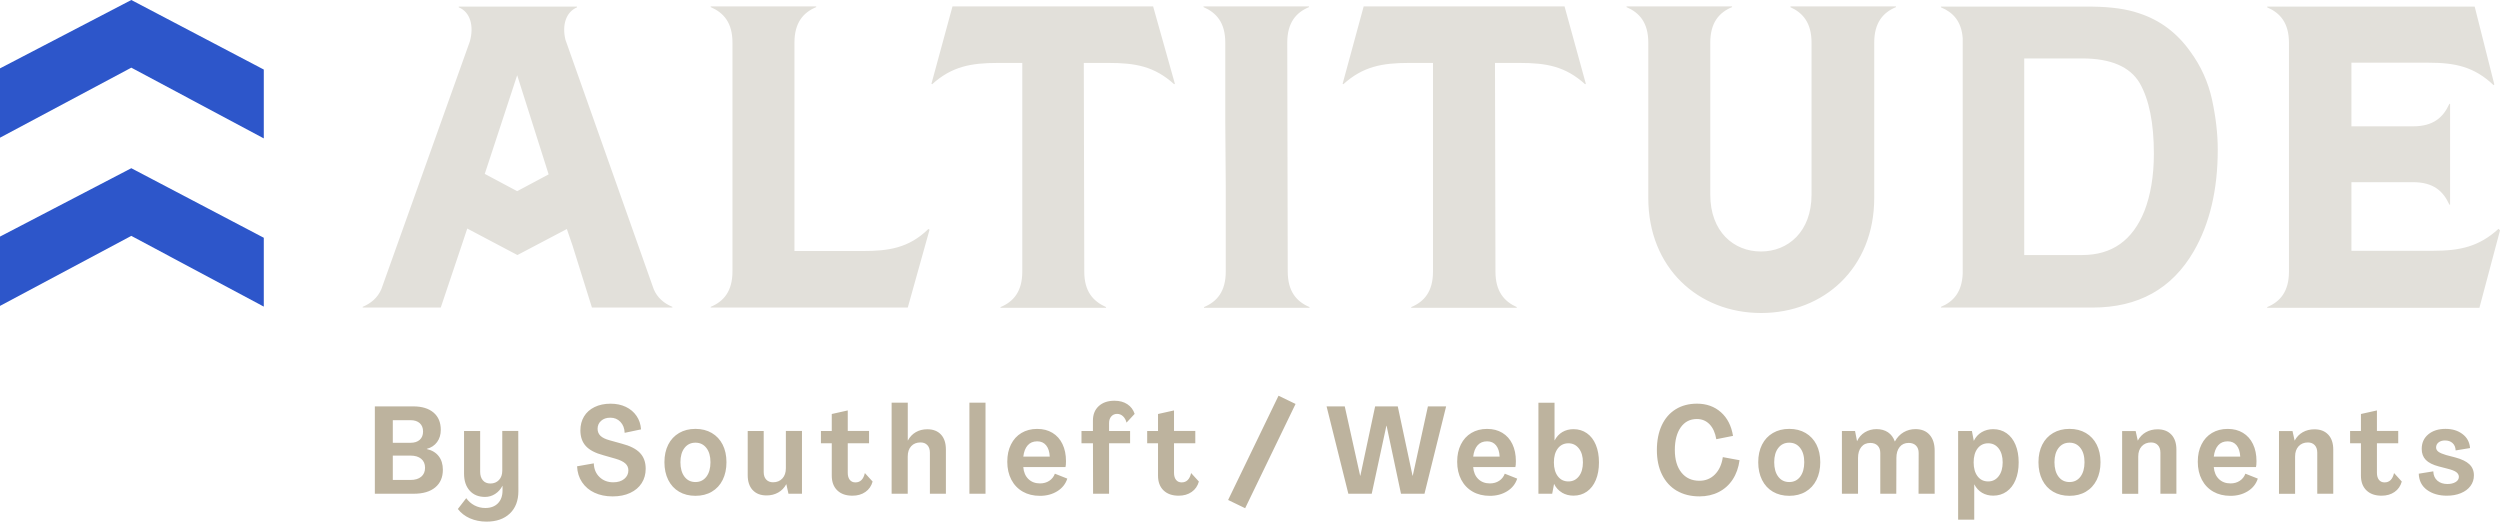
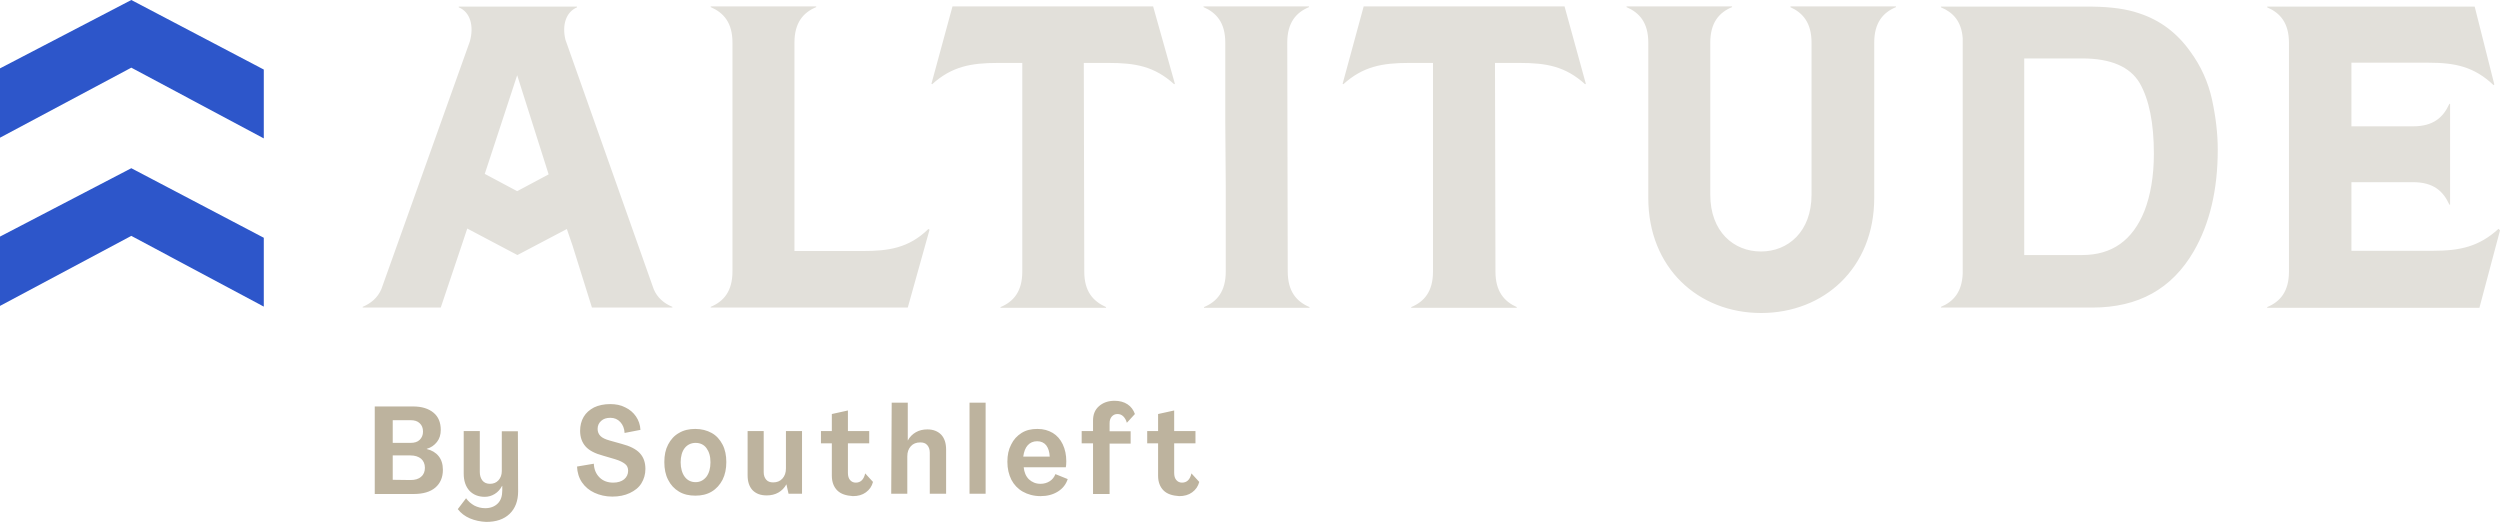
- <svg xmlns="http://www.w3.org/2000/svg" id="b" width="1056.7" height="220.5" viewBox="0 0 1056.7 220.5">
-   <g id="c">
-     <path d="M111.5,100.5l-56-29.4L0,100v29.3l55.5-29.6,56,29.9v-29.1ZM111.5,29.4L55.5,0,0,28.9v29.3l55.5-29.6,56,29.9v-29.1Z" fill="#2d56ca" stroke-width="0" />
-     <path d="M487.4,2.7l9.2,32.7-.3.2c-8.4-7.6-16.4-9-27.7-9h-10.5l.2,88.2c0,8.4,3.7,12.5,9.2,15v.3h-44.6v-.3c5.5-2.3,9.2-6.6,9.2-15V26.6h-10.4c-11.3,0-19.4,1.5-27.7,9l-.3-.2,8.9-32.7h84.8ZM284.2,129.7v.3h-34l-8.2-26.2-2.4-7-20.9,11-21.2-11.2-2.4,7.2-8.8,26.2h-33v-.3c3.5-1.5,6.3-3.8,7.9-7.5l37.4-104.7c1.8-6.5.2-12.4-4.7-14.4v-.3h50s0,.4,0,.3c-4.7,2-6.4,7.5-4.9,13.7l37.3,105.4c1.5,3.6,4.3,6,7.9,7.5h0ZM231.9,73.7l-13.3-41.9-13.7,41.7,13.7,7.3,13.3-7.1ZM364.7,106.1h-28.9V18c0-8.4,3.7-12.7,9.2-15v-.3h-44.6v.3c5.5,2.4,9.2,6.6,9.2,15v96.7c0,8.4-3.7,12.7-9.2,15v.3h83.3l9.2-32.9-.5-.3c-8.3,8.1-16.9,9.3-27.7,9.3ZM544.3,114.7l-.2-96.7c0-8.4,3.7-12.7,9.2-15v-.3h-44.6v.3c5.5,2.4,9.2,6.6,9.2,15v33.5l.2,26.9v36.4c0,8.4-3.7,12.7-9.2,15v.3h44.6v-.3c-5.6-2.4-9.2-6.7-9.2-15.1ZM1056.1,96.7c-8.3,7.6-16.4,9.3-27.7,9.3h-34.5v-29h26c8.7,0,12.8,3.8,15.4,9.5h.3v-42.6h-.3c-2.6,5.7-6.7,9.5-15.4,9.5h-26v-26.9h32.6c11.3,0,19.3,1.7,27.5,9.5l.3-.3-8.3-32.9h-87.7v.3c5.5,2.4,9.2,6.6,9.2,15v96.7c0,8.4-3.7,12.7-9.2,15v.3h89.7l8.7-32.7-.6-.7ZM935,42.2c1.6,7.4,2.4,14.4,2.4,21.1,0,16.9-3.4,31.3-10.2,43-9.2,15.8-23.4,23.7-42.7,23.7h-64.1v-.3c5.3-2.2,8.9-6.3,9.2-14.1V16.2c-.5-7.2-4.1-11-9.2-13.1v-.3h64c7.9.1,14.5,1,19.7,2.8,8.9,2.9,16.1,8.3,21.7,16.2,4.5,6.1,7.6,13,9.2,20.4h0ZM910.4,65c0-13-2-22.9-6-29.9-4.1-6.9-12.2-10.4-24.3-10.4h-24.5v83.1h24.5c12.6,0,21.3-6.2,26.3-18.6,2.6-6.7,4-14.8,4-24.2h0ZM576.4,2.7l-8.9,32.7.3.2c8.3-7.5,16.4-9,27.7-9h10.2v88.2c0,8.4-3.7,12.7-9.2,15v.3h44.6v-.3c-5.3-2.4-9-6.6-9-15l-.2-88.2h10.4c11.3,0,19.3,1.4,27.7,9l.3-.2-9-32.7h-84.9ZM756.7,3c5.3,2.4,9,6.6,9,15v64.3c0,15.6-9.9,24-21.4,24s-21.4-8.4-21.4-24V18c0-8.4,3.7-12.7,9.2-15v-.3h-44.6v.3c5.5,2.4,9.2,6.6,9.2,15v65.7c0,29.5,21.1,48.6,47.7,48.6s47.8-19.1,47.8-48.6V18c0-8.4,3.7-12.7,9.2-15v-.3h-44.6v.3h-.1Z" fill="#e2e0da" stroke-width="0" />
-     <path d="M158.44,171.77h16.22c3.67,0,6.53.87,8.58,2.6,2.05,1.73,3.07,4.18,3.07,7.33,0,2.01-.52,3.73-1.56,5.15-1.04,1.42-2.48,2.38-4.32,2.86v.1c2.15.49,3.81,1.48,4.99,2.99,1.18,1.51,1.77,3.42,1.77,5.75,0,3.19-1.07,5.68-3.22,7.46-2.15,1.79-5.17,2.68-9.05,2.68h-16.48v-36.92ZM173.52,187.16c1.66,0,2.96-.42,3.9-1.27s1.4-2.02,1.4-3.51-.47-2.66-1.4-3.51c-.94-.85-2.24-1.27-3.9-1.27h-7.49v9.57h7.49ZM173.52,202.87c1.91,0,3.41-.45,4.5-1.35,1.09-.9,1.64-2.17,1.64-3.8s-.55-2.89-1.64-3.8c-1.09-.9-2.59-1.35-4.5-1.35h-7.49v10.3h7.49ZM198.63,219.09c-2.11-.94-3.81-2.25-5.1-3.95l3.54-4.58c.94,1.32,2.11,2.34,3.51,3.07,1.4.73,2.92,1.09,4.55,1.09,2.25,0,4.03-.66,5.33-1.98s1.95-3.14,1.95-5.46v-1.92h-.05c-.76,1.46-1.79,2.6-3.09,3.43-1.3.83-2.71,1.25-4.24,1.25-2.74,0-4.91-.88-6.5-2.65-1.59-1.77-2.39-4.18-2.39-7.23v-17.99h6.81v17.26c0,1.49.38,2.69,1.14,3.59.76.9,1.82,1.35,3.17,1.35,1.49,0,2.7-.49,3.64-1.48s1.4-2.3,1.4-3.93v-16.8h6.76l.05,25.43c0,4.02-1.21,7.18-3.61,9.46-2.41,2.29-5.69,3.43-9.85,3.43-2.57,0-4.91-.47-7.02-1.4ZM251.31,208.28c-2.22-1.04-3.98-2.52-5.28-4.45s-2-4.17-2.11-6.73l7.07-1.25c.07,2.39.88,4.32,2.42,5.8,1.54,1.47,3.48,2.21,5.8,2.21,1.94,0,3.49-.48,4.65-1.43,1.16-.95,1.74-2.16,1.74-3.61,0-1.18-.43-2.16-1.3-2.94-.87-.78-2.25-1.45-4.16-2l-5.1-1.46c-3.4-.9-5.87-2.19-7.41-3.87-1.54-1.68-2.31-3.89-2.31-6.63,0-2.22.51-4.18,1.53-5.88,1.02-1.7,2.5-3.02,4.45-3.98,1.94-.95,4.21-1.43,6.81-1.43,2.39,0,4.53.45,6.42,1.35,1.89.9,3.4,2.18,4.52,3.82,1.13,1.65,1.76,3.54,1.9,5.69l-6.92,1.46c-.07-1.91-.67-3.45-1.79-4.63-1.13-1.18-2.54-1.77-4.24-1.77s-2.94.44-3.93,1.33c-.99.88-1.48,2-1.48,3.35,0,1.21.41,2.21,1.22,2.99.81.78,2.12,1.41,3.93,1.9l5.04,1.4c3.5.9,6.07,2.2,7.7,3.9,1.63,1.7,2.44,3.93,2.44,6.71,0,2.29-.56,4.32-1.69,6.08-1.13,1.77-2.75,3.15-4.86,4.13-2.11.99-4.59,1.48-7.44,1.48s-5.43-.52-7.64-1.56ZM287.03,207.83c-1.98-1.16-3.5-2.82-4.58-4.97-1.07-2.15-1.61-4.64-1.61-7.49s.54-5.32,1.61-7.44c1.07-2.11,2.6-3.75,4.58-4.91,1.98-1.16,4.28-1.74,6.92-1.74s4.94.58,6.92,1.74c1.98,1.16,3.5,2.8,4.58,4.91,1.07,2.12,1.61,4.59,1.61,7.44s-.54,5.34-1.61,7.49c-1.07,2.15-2.6,3.8-4.58,4.97s-4.28,1.74-6.92,1.74-4.94-.58-6.92-1.74ZM298.58,201.49c1.14-1.51,1.72-3.54,1.72-6.11s-.57-4.54-1.72-6.03-2.69-2.24-4.63-2.24-3.48.75-4.63,2.24-1.72,3.5-1.72,6.03.57,4.6,1.72,6.11,2.69,2.26,4.63,2.26,3.48-.75,4.63-2.26ZM318.15,207.16c-1.4-1.51-2.11-3.61-2.11-6.32v-18.67h6.76v17.37c0,1.35.35,2.41,1.07,3.17.71.76,1.67,1.14,2.89,1.14,1.63,0,2.94-.54,3.93-1.61.99-1.07,1.48-2.51,1.48-4.32v-15.76h6.81v26.52h-5.72l-.88-4h-.05c-.83,1.53-1.97,2.7-3.41,3.51-1.44.81-3.08,1.22-4.91,1.22-2.5,0-4.45-.75-5.85-2.26ZM353.88,207.26c-1.54-1.51-2.31-3.58-2.31-6.21v-13.68h-4.58v-5.2h4.58v-7.18l6.76-1.51v8.68h9v5.2h-9v12.48c0,1.28.29,2.28.86,2.99.57.71,1.36,1.07,2.37,1.07,2.08,0,3.41-1.32,4-3.95l3.28,3.59c-.52,1.87-1.53,3.34-3.04,4.39-1.51,1.06-3.34,1.59-5.49,1.59-2.74,0-4.88-.75-6.42-2.26ZM376.89,170.21h6.81v15.96h.05c.83-1.53,1.95-2.7,3.35-3.51,1.4-.81,3.02-1.22,4.86-1.22,2.46,0,4.39.75,5.77,2.24,1.39,1.49,2.08,3.61,2.08,6.34v18.67h-6.76v-17.37c0-1.35-.36-2.41-1.07-3.17-.71-.76-1.67-1.14-2.89-1.14-1.66,0-2.98.53-3.95,1.59-.97,1.06-1.46,2.5-1.46,4.34v15.76h-6.81v-38.48ZM409.75,170.21h6.81v38.48h-6.81v-38.48ZM432.32,207.81c-2.08-1.18-3.69-2.86-4.84-5.04-1.14-2.18-1.72-4.71-1.72-7.59s.52-5.21,1.56-7.31c1.04-2.1,2.51-3.72,4.42-4.86,1.91-1.14,4.12-1.72,6.66-1.72s4.61.56,6.45,1.66c1.84,1.11,3.25,2.7,4.24,4.76.99,2.06,1.48,4.46,1.48,7.2,0,1.21-.07,2.05-.21,2.5h-17.84c.17,2.15.89,3.84,2.16,5.07,1.27,1.23,2.9,1.85,4.91,1.85,1.49,0,2.79-.36,3.9-1.09,1.11-.73,1.91-1.73,2.39-3.02l5.25,2.08c-.73,2.25-2.14,4.03-4.24,5.33-2.1,1.3-4.53,1.95-7.31,1.95s-5.2-.59-7.28-1.77ZM443.71,192.99c-.1-2.04-.62-3.63-1.53-4.76-.92-1.13-2.18-1.69-3.77-1.69-1.7,0-3.04.56-4.03,1.69-.99,1.13-1.6,2.71-1.85,4.76h11.18ZM461.96,187.37h-4.84v-5.2h4.84v-4.42c0-2.56.82-4.6,2.47-6.11,1.65-1.51,3.86-2.26,6.63-2.26,2.15,0,3.97.49,5.46,1.48,1.49.99,2.51,2.35,3.07,4.08l-3.43,3.69c-.28-1.11-.77-2-1.48-2.68-.71-.68-1.55-1.01-2.52-1.01s-1.82.36-2.44,1.07c-.62.71-.94,1.64-.94,2.78v3.38h8.89v5.2h-8.89v21.32h-6.76l-.05-21.32ZM491.78,207.26c-1.54-1.51-2.31-3.58-2.31-6.21v-13.68h-4.58v-5.2h4.58v-7.18l6.76-1.51v8.68h9v5.2h-9v12.48c0,1.28.29,2.28.86,2.99.57.71,1.36,1.07,2.37,1.07,2.08,0,3.41-1.32,4-3.95l3.28,3.59c-.52,1.87-1.53,3.34-3.04,4.39-1.51,1.06-3.34,1.59-5.49,1.59-2.74,0-4.88-.75-6.42-2.26ZM560.7,171.77h7.7l6.5,29.28h.1l6.24-29.28h9.57l6.24,29.28h.1l6.4-29.28h7.7l-9.15,36.92h-9.93l-6.08-28.7h-.1l-6.19,28.7h-9.88l-9.2-36.92ZM622.48,207.81c-2.08-1.18-3.69-2.86-4.84-5.04-1.14-2.18-1.72-4.71-1.72-7.59s.52-5.21,1.56-7.31c1.04-2.1,2.51-3.72,4.42-4.86,1.91-1.14,4.12-1.72,6.66-1.72s4.61.56,6.45,1.66c1.84,1.11,3.25,2.7,4.24,4.76.99,2.06,1.48,4.46,1.48,7.2,0,1.21-.07,2.05-.21,2.5h-17.84c.17,2.15.89,3.84,2.16,5.07,1.27,1.23,2.9,1.85,4.91,1.85,1.49,0,2.79-.36,3.9-1.09,1.11-.73,1.91-1.73,2.39-3.02l5.25,2.08c-.73,2.25-2.14,4.03-4.24,5.33-2.1,1.3-4.53,1.95-7.31,1.95s-5.2-.59-7.28-1.77ZM633.87,192.99c-.1-2.04-.62-3.63-1.53-4.76-.92-1.13-2.18-1.69-3.77-1.69-1.7,0-3.04.56-4.03,1.69-.99,1.13-1.6,2.71-1.85,4.76h11.18ZM660.21,208.2c-1.44-.85-2.54-2.05-3.3-3.61h-.05l-.78,4.11h-5.82v-38.48h6.81v15.91h.05c.8-1.52,1.88-2.69,3.25-3.51,1.37-.81,2.94-1.22,4.71-1.22,2.15,0,4.04.57,5.67,1.72,1.63,1.14,2.89,2.77,3.77,4.89.88,2.12,1.33,4.59,1.33,7.44s-.44,5.32-1.33,7.44c-.88,2.12-2.14,3.74-3.77,4.89-1.63,1.14-3.52,1.72-5.67,1.72-1.8,0-3.42-.42-4.86-1.27ZM667.38,201.31c1.13-1.46,1.69-3.41,1.69-5.88s-.56-4.38-1.69-5.85c-1.13-1.47-2.61-2.21-4.45-2.21s-3.36.73-4.47,2.18c-1.11,1.46-1.66,3.42-1.66,5.88s.55,4.42,1.66,5.88c1.11,1.46,2.6,2.18,4.47,2.18s3.32-.73,4.45-2.18ZM708.75,207.44c-2.7-1.59-4.78-3.87-6.24-6.81s-2.18-6.41-2.18-10.4.68-7.46,2.05-10.43c1.37-2.96,3.34-5.23,5.9-6.81,2.56-1.58,5.56-2.37,9-2.37,4.02,0,7.39,1.21,10.11,3.61,2.72,2.41,4.43,5.75,5.12,10.01l-7.07,1.4c-.45-2.7-1.4-4.8-2.83-6.29-1.44-1.49-3.23-2.24-5.38-2.24-2.88,0-5.15,1.17-6.81,3.51-1.66,2.34-2.5,5.54-2.5,9.59s.93,7.19,2.78,9.52c1.85,2.32,4.39,3.48,7.62,3.48,2.6,0,4.78-.89,6.55-2.68,1.77-1.79,2.88-4.22,3.33-7.31l7.07,1.3c-.42,3.12-1.38,5.83-2.89,8.14-1.51,2.31-3.47,4.07-5.88,5.3-2.41,1.23-5.14,1.85-8.19,1.85-3.67,0-6.86-.8-9.57-2.39ZM749.36,207.83c-1.98-1.16-3.5-2.82-4.58-4.97-1.07-2.15-1.61-4.64-1.61-7.49s.54-5.32,1.61-7.44c1.07-2.11,2.6-3.75,4.58-4.91,1.98-1.16,4.28-1.74,6.92-1.74s4.94.58,6.92,1.74c1.98,1.16,3.5,2.8,4.58,4.91,1.07,2.12,1.61,4.59,1.61,7.44s-.54,5.34-1.61,7.49c-1.07,2.15-2.6,3.8-4.58,4.97s-4.28,1.74-6.92,1.74-4.94-.58-6.92-1.74ZM760.9,201.49c1.14-1.51,1.72-3.54,1.72-6.11s-.57-4.54-1.72-6.03-2.69-2.24-4.63-2.24-3.48.75-4.63,2.24-1.72,3.5-1.72,6.03.57,4.6,1.72,6.11,2.69,2.26,4.63,2.26,3.48-.75,4.63-2.26ZM778.53,182.17h5.56l.83,4.26h.05c.73-1.59,1.82-2.83,3.28-3.72,1.46-.88,3.1-1.33,4.94-1.33s3.52.45,4.84,1.35c1.32.9,2.27,2.18,2.86,3.85h.05c.94-1.7,2.16-2.99,3.67-3.87,1.51-.88,3.18-1.33,5.02-1.33,2.56,0,4.56.81,5.98,2.42,1.42,1.61,2.13,3.84,2.13,6.68v18.2h-6.81l.05-17.21c0-1.32-.37-2.36-1.12-3.12-.75-.76-1.78-1.14-3.09-1.14-1.63,0-2.9.57-3.82,1.72-.92,1.14-1.38,2.69-1.38,4.63l-.05,15.13h-6.76v-17.21c0-1.32-.37-2.36-1.12-3.12-.75-.76-1.78-1.14-3.09-1.14-1.63,0-2.9.57-3.82,1.72-.92,1.14-1.38,2.69-1.38,4.63v15.13h-6.81v-26.52ZM827.67,182.17h5.82l.78,4.11h.05c.76-1.56,1.86-2.76,3.3-3.61,1.44-.85,3.06-1.27,4.86-1.27,2.15,0,4.04.57,5.67,1.72,1.63,1.14,2.89,2.77,3.77,4.89.88,2.12,1.33,4.59,1.33,7.44s-.44,5.32-1.33,7.44c-.88,2.12-2.14,3.74-3.77,4.89-1.63,1.14-3.52,1.72-5.67,1.72-1.77,0-3.34-.41-4.71-1.22-1.37-.81-2.45-1.98-3.25-3.51h-.05v14.87h-6.81v-37.44ZM844.8,201.28c1.13-1.47,1.69-3.42,1.69-5.85s-.56-4.42-1.69-5.88c-1.13-1.46-2.61-2.18-4.45-2.18s-3.36.73-4.47,2.18c-1.11,1.46-1.66,3.42-1.66,5.88s.55,4.42,1.66,5.88c1.11,1.46,2.6,2.18,4.47,2.18s3.32-.74,4.45-2.21ZM867.81,207.83c-1.98-1.16-3.5-2.82-4.58-4.97-1.07-2.15-1.61-4.64-1.61-7.49s.54-5.32,1.61-7.44c1.07-2.11,2.6-3.75,4.58-4.91,1.98-1.16,4.28-1.74,6.92-1.74s4.94.58,6.92,1.74c1.98,1.16,3.5,2.8,4.58,4.91,1.07,2.12,1.61,4.59,1.61,7.44s-.54,5.34-1.61,7.49c-1.07,2.15-2.6,3.8-4.58,4.97s-4.28,1.74-6.92,1.74-4.94-.58-6.92-1.74ZM879.36,201.49c1.14-1.51,1.72-3.54,1.72-6.11s-.57-4.54-1.72-6.03-2.69-2.24-4.63-2.24-3.48.75-4.63,2.24-1.72,3.5-1.72,6.03.57,4.6,1.72,6.11,2.69,2.26,4.63,2.26,3.48-.75,4.63-2.26ZM917.81,183.71c1.4,1.51,2.11,3.61,2.11,6.32v18.67h-6.76v-17.37c0-1.35-.36-2.41-1.07-3.17-.71-.76-1.67-1.14-2.89-1.14-1.63,0-2.94.54-3.93,1.61-.99,1.08-1.48,2.51-1.48,4.32v15.76h-6.81v-26.52h5.72l.88,4h.05c.83-1.53,1.97-2.7,3.41-3.51,1.44-.81,3.08-1.22,4.91-1.22,2.5,0,4.45.75,5.85,2.26ZM935.52,207.81c-2.08-1.18-3.69-2.86-4.84-5.04-1.14-2.18-1.72-4.71-1.72-7.59s.52-5.21,1.56-7.31c1.04-2.1,2.51-3.72,4.42-4.86,1.91-1.14,4.12-1.72,6.66-1.72s4.61.56,6.45,1.66c1.84,1.11,3.25,2.7,4.24,4.76.99,2.06,1.48,4.46,1.48,7.2,0,1.21-.07,2.05-.21,2.5h-17.84c.17,2.15.89,3.84,2.16,5.07,1.27,1.23,2.9,1.85,4.91,1.85,1.49,0,2.79-.36,3.9-1.09,1.11-.73,1.91-1.73,2.39-3.02l5.25,2.08c-.73,2.25-2.14,4.03-4.24,5.33-2.1,1.3-4.53,1.95-7.31,1.95s-5.2-.59-7.28-1.77ZM946.9,192.99c-.1-2.04-.62-3.63-1.53-4.76-.92-1.13-2.18-1.69-3.77-1.69-1.7,0-3.04.56-4.03,1.69-.99,1.13-1.6,2.71-1.85,4.76h11.18ZM984.11,183.71c1.4,1.51,2.11,3.61,2.11,6.32v18.67h-6.76v-17.37c0-1.35-.36-2.41-1.07-3.17-.71-.76-1.67-1.14-2.89-1.14-1.63,0-2.94.54-3.93,1.61-.99,1.08-1.48,2.51-1.48,4.32v15.76h-6.81v-26.52h5.72l.88,4h.05c.83-1.53,1.97-2.7,3.41-3.51,1.44-.81,3.08-1.22,4.91-1.22,2.5,0,4.45.75,5.85,2.26ZM1000.23,207.26c-1.54-1.51-2.31-3.58-2.31-6.21v-13.68h-4.58v-5.2h4.58v-7.18l6.76-1.51v8.68h9v5.2h-9v12.48c0,1.28.29,2.28.86,2.99.57.71,1.36,1.07,2.37,1.07,2.08,0,3.41-1.32,4-3.95l3.28,3.59c-.52,1.87-1.53,3.34-3.04,4.39-1.51,1.06-3.34,1.59-5.49,1.59-2.74,0-4.88-.75-6.42-2.26ZM1025.84,207.08c-2.22-1.63-3.38-3.92-3.48-6.86l6.14-.99c.07,1.7.65,3.02,1.74,3.95,1.09.94,2.5,1.4,4.24,1.4,1.39,0,2.54-.28,3.46-.83.92-.55,1.38-1.3,1.38-2.24-.03-.8-.42-1.46-1.14-1.98-.73-.52-1.92-.99-3.59-1.4l-3.8-.99c-2.5-.66-4.32-1.58-5.46-2.76s-1.72-2.72-1.72-4.63c0-2.57.93-4.62,2.78-6.16,1.85-1.54,4.27-2.31,7.25-2.31s5.23.72,7.18,2.16c1.94,1.44,3.02,3.42,3.22,5.95l-6.08.99c-.07-1.35-.51-2.39-1.33-3.12-.81-.73-1.88-1.09-3.2-1.09-1.11,0-2.01.28-2.7.83-.69.55-1.04,1.27-1.04,2.13,0,.73.33,1.33.99,1.82.66.49,1.75.95,3.28,1.4l3.8.99c2.74.73,4.74,1.7,6.01,2.91,1.26,1.21,1.9,2.77,1.9,4.68,0,1.7-.49,3.2-1.46,4.5-.97,1.3-2.32,2.31-4.06,3.02-1.73.71-3.69,1.07-5.88,1.07-3.4,0-6.21-.82-8.42-2.44ZM547.61,170.74l-7.2-3.48-21.31,44.07,7.2,3.48,21.31-44.07Z" fill="#bdb39e" stroke-width="0" />
-   </g>
+ <svg xmlns="http://www.w3.org/2000/svg" version="1.1" id="b" x="0px" y="0px" viewBox="0 0 1056.7 220.5" style="enable-background:new 0 0 1056.7 220.5;" xml:space="preserve">
+   <path fill="#2D56CA" d="M111.5,100.5l-56-29.4L0,100v29.3l55.5-29.6l56,29.9C111.5,129.6,111.5,100.5,111.5,100.5z M111.5,29.4L55.5,0   L0,28.9v29.3l55.5-29.6l56,29.9C111.5,58.5,111.5,29.4,111.5,29.4z" />
+   <path fill="#E2E0DA" d="M487.4,2.7l9.2,32.7l-0.3,0.2c-8.4-7.6-16.4-9-27.7-9h-10.5l0.2,88.2c0,8.4,3.7,12.5,9.2,15v0.3h-44.6v-0.3   c5.5-2.3,9.2-6.6,9.2-15V26.6h-10.4c-11.3,0-19.4,1.5-27.7,9l-0.3-0.2l8.9-32.7L487.4,2.7L487.4,2.7z M284.2,129.7v0.3h-34   l-8.2-26.2l-2.4-7l-20.9,11l-21.2-11.2l-2.4,7.2l-8.8,26.2h-33v-0.3c3.5-1.5,6.3-3.8,7.9-7.5l37.4-104.7c1.8-6.5,0.2-12.4-4.7-14.4   V2.8h50c0,0,0,0.4,0,0.3c-4.7,2-6.4,7.5-4.9,13.7l37.3,105.4C277.8,125.8,280.6,128.2,284.2,129.7L284.2,129.7L284.2,129.7z    M231.9,73.7l-13.3-41.9l-13.7,41.7l13.7,7.3C218.6,80.8,231.9,73.7,231.9,73.7z M364.7,106.1h-28.9V18c0-8.4,3.7-12.7,9.2-15V2.7   h-44.6V3c5.5,2.4,9.2,6.6,9.2,15v96.7c0,8.4-3.7,12.7-9.2,15v0.3h83.3l9.2-32.9l-0.5-0.3C384.1,104.9,375.5,106.1,364.7,106.1z    M544.3,114.7L544.1,18c0-8.4,3.7-12.7,9.2-15V2.7h-44.6V3c5.5,2.4,9.2,6.6,9.2,15v33.5l0.2,26.9v36.4c0,8.4-3.7,12.7-9.2,15v0.3   h44.6v-0.3C547.9,127.4,544.3,123.1,544.3,114.7L544.3,114.7z M1056.1,96.7c-8.3,7.6-16.4,9.3-27.7,9.3h-34.5V77h26   c8.7,0,12.8,3.8,15.4,9.5h0.3V43.9h-0.3c-2.6,5.7-6.7,9.5-15.4,9.5h-26V26.5h32.6c11.3,0,19.3,1.7,27.5,9.5l0.3-0.3L1046,2.8h-87.7   v0.3c5.5,2.4,9.2,6.6,9.2,15v96.7c0,8.4-3.7,12.7-9.2,15v0.3h89.7l8.7-32.7L1056.1,96.7z M935,42.2c1.6,7.4,2.4,14.4,2.4,21.1   c0,16.9-3.4,31.3-10.2,43c-9.2,15.8-23.4,23.7-42.7,23.7h-64.1v-0.3c5.3-2.2,8.9-6.3,9.2-14.1V16.2c-0.5-7.2-4.1-11-9.2-13.1V2.8   h64c7.9,0.1,14.5,1,19.7,2.8c8.9,2.9,16.1,8.3,21.7,16.2C930.3,27.9,933.4,34.8,935,42.2L935,42.2L935,42.2z M910.4,65   c0-13-2-22.9-6-29.9c-4.1-6.9-12.2-10.4-24.3-10.4h-24.5v83.1h24.5c12.6,0,21.3-6.2,26.3-18.6C909,82.5,910.4,74.4,910.4,65   L910.4,65z M576.4,2.7l-8.9,32.7l0.3,0.2c8.3-7.5,16.4-9,27.7-9h10.2v88.2c0,8.4-3.7,12.7-9.2,15v0.3h44.6v-0.3   c-5.3-2.4-9-6.6-9-15l-0.2-88.2h10.4c11.3,0,19.3,1.4,27.7,9l0.3-0.2l-9-32.7L576.4,2.7L576.4,2.7z M756.7,3c5.3,2.4,9,6.6,9,15   v64.3c0,15.6-9.9,24-21.4,24s-21.4-8.4-21.4-24V18c0-8.4,3.7-12.7,9.2-15V2.7h-44.6V3c5.5,2.4,9.2,6.6,9.2,15v65.7   c0,29.5,21.1,48.6,47.7,48.6s47.8-19.1,47.8-48.6V18c0-8.4,3.7-12.7,9.2-15V2.7h-44.6V3H756.7L756.7,3z" />
+   <path fill="#BDB39E" d="M158.4,171.8h16.2c3.7,0,6.5,0.9,8.6,2.6c2.1,1.7,3.1,4.2,3.1,7.3c0,2-0.5,3.7-1.6,5.1s-2.5,2.4-4.3,2.9v0.1   c2.1,0.5,3.8,1.5,5,3c1.2,1.5,1.8,3.4,1.8,5.8c0,3.2-1.1,5.7-3.2,7.5c-2.1,1.8-5.2,2.7-9.1,2.7h-16.5L158.4,171.8L158.4,171.8z    M173.5,187.2c1.7,0,3-0.4,3.9-1.3s1.4-2,1.4-3.5s-0.5-2.7-1.4-3.5c-0.9-0.9-2.2-1.3-3.9-1.3H166v9.6L173.5,187.2L173.5,187.2z    M173.5,202.9c1.9,0,3.4-0.4,4.5-1.4c1.1-0.9,1.6-2.2,1.6-3.8s-0.6-2.9-1.6-3.8c-1.1-0.9-2.6-1.4-4.5-1.4H166v10.3L173.5,202.9   L173.5,202.9z M198.6,219.1c-2.1-0.9-3.8-2.2-5.1-3.9l3.5-4.6c0.9,1.3,2.1,2.3,3.5,3.1c1.4,0.7,2.9,1.1,4.6,1.1c2.2,0,4-0.7,5.3-2   s1.9-3.1,1.9-5.5v-1.9h-0.1c-0.8,1.5-1.8,2.6-3.1,3.4c-1.3,0.8-2.7,1.2-4.2,1.2c-2.7,0-4.9-0.9-6.5-2.6c-1.6-1.8-2.4-4.2-2.4-7.2   v-18h6.8v17.3c0,1.5,0.4,2.7,1.1,3.6s1.8,1.4,3.2,1.4c1.5,0,2.7-0.5,3.6-1.5s1.4-2.3,1.4-3.9v-16.8h6.8l0.1,25.4   c0,4-1.2,7.2-3.6,9.5c-2.4,2.3-5.7,3.4-9.9,3.4C203.1,220.5,200.7,220,198.6,219.1L198.6,219.1z M251.3,208.3c-2.2-1-4-2.5-5.3-4.4   s-2-4.2-2.1-6.7l7.1-1.2c0.1,2.4,0.9,4.3,2.4,5.8c1.5,1.5,3.5,2.2,5.8,2.2c1.9,0,3.5-0.5,4.6-1.4s1.7-2.2,1.7-3.6   c0-1.2-0.4-2.2-1.3-2.9s-2.2-1.4-4.2-2l-5.1-1.5c-3.4-0.9-5.9-2.2-7.4-3.9c-1.5-1.7-2.3-3.9-2.3-6.6c0-2.2,0.5-4.2,1.5-5.9   c1-1.7,2.5-3,4.4-4c1.9-0.9,4.2-1.4,6.8-1.4c2.4,0,4.5,0.4,6.4,1.4c1.9,0.9,3.4,2.2,4.5,3.8c1.1,1.6,1.8,3.5,1.9,5.7L264,183   c-0.1-1.9-0.7-3.4-1.8-4.6c-1.1-1.2-2.5-1.8-4.2-1.8s-2.9,0.4-3.9,1.3c-1,0.9-1.5,2-1.5,3.4c0,1.2,0.4,2.2,1.2,3s2.1,1.4,3.9,1.9   l5,1.4c3.5,0.9,6.1,2.2,7.7,3.9s2.4,3.9,2.4,6.7c0,2.3-0.6,4.3-1.7,6.1c-1.1,1.8-2.8,3.1-4.9,4.1c-2.1,1-4.6,1.5-7.4,1.5   S253.5,209.3,251.3,208.3L251.3,208.3z M287,207.8c-2-1.2-3.5-2.8-4.6-5c-1.1-2.1-1.6-4.6-1.6-7.5s0.5-5.3,1.6-7.4   c1.1-2.1,2.6-3.8,4.6-4.9c2-1.2,4.3-1.7,6.9-1.7s4.9,0.6,6.9,1.7s3.5,2.8,4.6,4.9c1.1,2.1,1.6,4.6,1.6,7.4s-0.5,5.3-1.6,7.5   c-1.1,2.1-2.6,3.8-4.6,5s-4.3,1.7-6.9,1.7S289,209,287,207.8z M298.6,201.5c1.1-1.5,1.7-3.5,1.7-6.1s-0.6-4.5-1.7-6   s-2.7-2.2-4.6-2.2s-3.5,0.8-4.6,2.2s-1.7,3.5-1.7,6s0.6,4.6,1.7,6.1s2.7,2.3,4.6,2.3S297.4,203,298.6,201.5z M318.1,207.2   c-1.4-1.5-2.1-3.6-2.1-6.3v-18.7h6.8v17.4c0,1.4,0.4,2.4,1.1,3.2c0.7,0.8,1.7,1.1,2.9,1.1c1.6,0,2.9-0.5,3.9-1.6s1.5-2.5,1.5-4.3   v-15.8h6.8v26.5h-5.7l-0.9-4h0c-0.8,1.5-2,2.7-3.4,3.5s-3.1,1.2-4.9,1.2C321.5,209.4,319.6,208.7,318.1,207.2L318.1,207.2z    M353.9,207.3c-1.5-1.5-2.3-3.6-2.3-6.2v-13.7H347v-5.2h4.6V175l6.8-1.5v8.7h9v5.2h-9v12.5c0,1.3,0.3,2.3,0.9,3   c0.6,0.7,1.4,1.1,2.4,1.1c2.1,0,3.4-1.3,4-3.9l3.3,3.6c-0.5,1.9-1.5,3.3-3,4.4c-1.5,1.1-3.3,1.6-5.5,1.6   C357.6,209.5,355.4,208.8,353.9,207.3L353.9,207.3z M376.9,170.2h6.8v16h0c0.8-1.5,2-2.7,3.4-3.5s3-1.2,4.9-1.2   c2.5,0,4.4,0.8,5.8,2.2c1.4,1.5,2.1,3.6,2.1,6.3v18.7H393v-17.4c0-1.4-0.4-2.4-1.1-3.2c-0.7-0.8-1.7-1.1-2.9-1.1   c-1.7,0-3,0.5-4,1.6s-1.5,2.5-1.5,4.3v15.8h-6.8L376.9,170.2L376.9,170.2z M409.8,170.2h6.8v38.5h-6.8V170.2z M432.3,207.8   c-2.1-1.2-3.7-2.9-4.8-5c-1.1-2.2-1.7-4.7-1.7-7.6s0.5-5.2,1.6-7.3c1-2.1,2.5-3.7,4.4-4.9s4.1-1.7,6.7-1.7s4.6,0.6,6.5,1.7   c1.8,1.1,3.2,2.7,4.2,4.8s1.5,4.5,1.5,7.2c0,1.2-0.1,2.1-0.2,2.5h-17.8c0.2,2.1,0.9,3.8,2.2,5.1c1.3,1.2,2.9,1.9,4.9,1.9   c1.5,0,2.8-0.4,3.9-1.1s1.9-1.7,2.4-3l5.2,2.1c-0.7,2.2-2.1,4-4.2,5.3c-2.1,1.3-4.5,1.9-7.3,1.9S434.4,209,432.3,207.8L432.3,207.8   z M443.7,193c-0.1-2-0.6-3.6-1.5-4.8c-0.9-1.1-2.2-1.7-3.8-1.7c-1.7,0-3,0.6-4,1.7s-1.6,2.7-1.9,4.8H443.7z M462,187.4h-4.8v-5.2   h4.8v-4.4c0-2.6,0.8-4.6,2.5-6.1s3.9-2.3,6.6-2.3c2.1,0,4,0.5,5.5,1.5c1.5,1,2.5,2.4,3.1,4.1l-3.4,3.7c-0.3-1.1-0.8-2-1.5-2.7   c-0.7-0.7-1.5-1-2.5-1s-1.8,0.4-2.4,1.1s-0.9,1.6-0.9,2.8v3.4h8.9v5.2h-8.9v21.3H462L462,187.4L462,187.4z M491.8,207.3   c-1.5-1.5-2.3-3.6-2.3-6.2v-13.7h-4.6v-5.2h4.6V175l6.8-1.5v8.7h9v5.2h-9v12.5c0,1.3,0.3,2.3,0.9,3c0.6,0.7,1.4,1.1,2.4,1.1   c2.1,0,3.4-1.3,4-3.9l3.3,3.6c-0.5,1.9-1.5,3.3-3,4.4c-1.5,1.1-3.3,1.6-5.5,1.6C495.5,209.5,493.3,208.8,491.8,207.3L491.8,207.3z" />
</svg>
